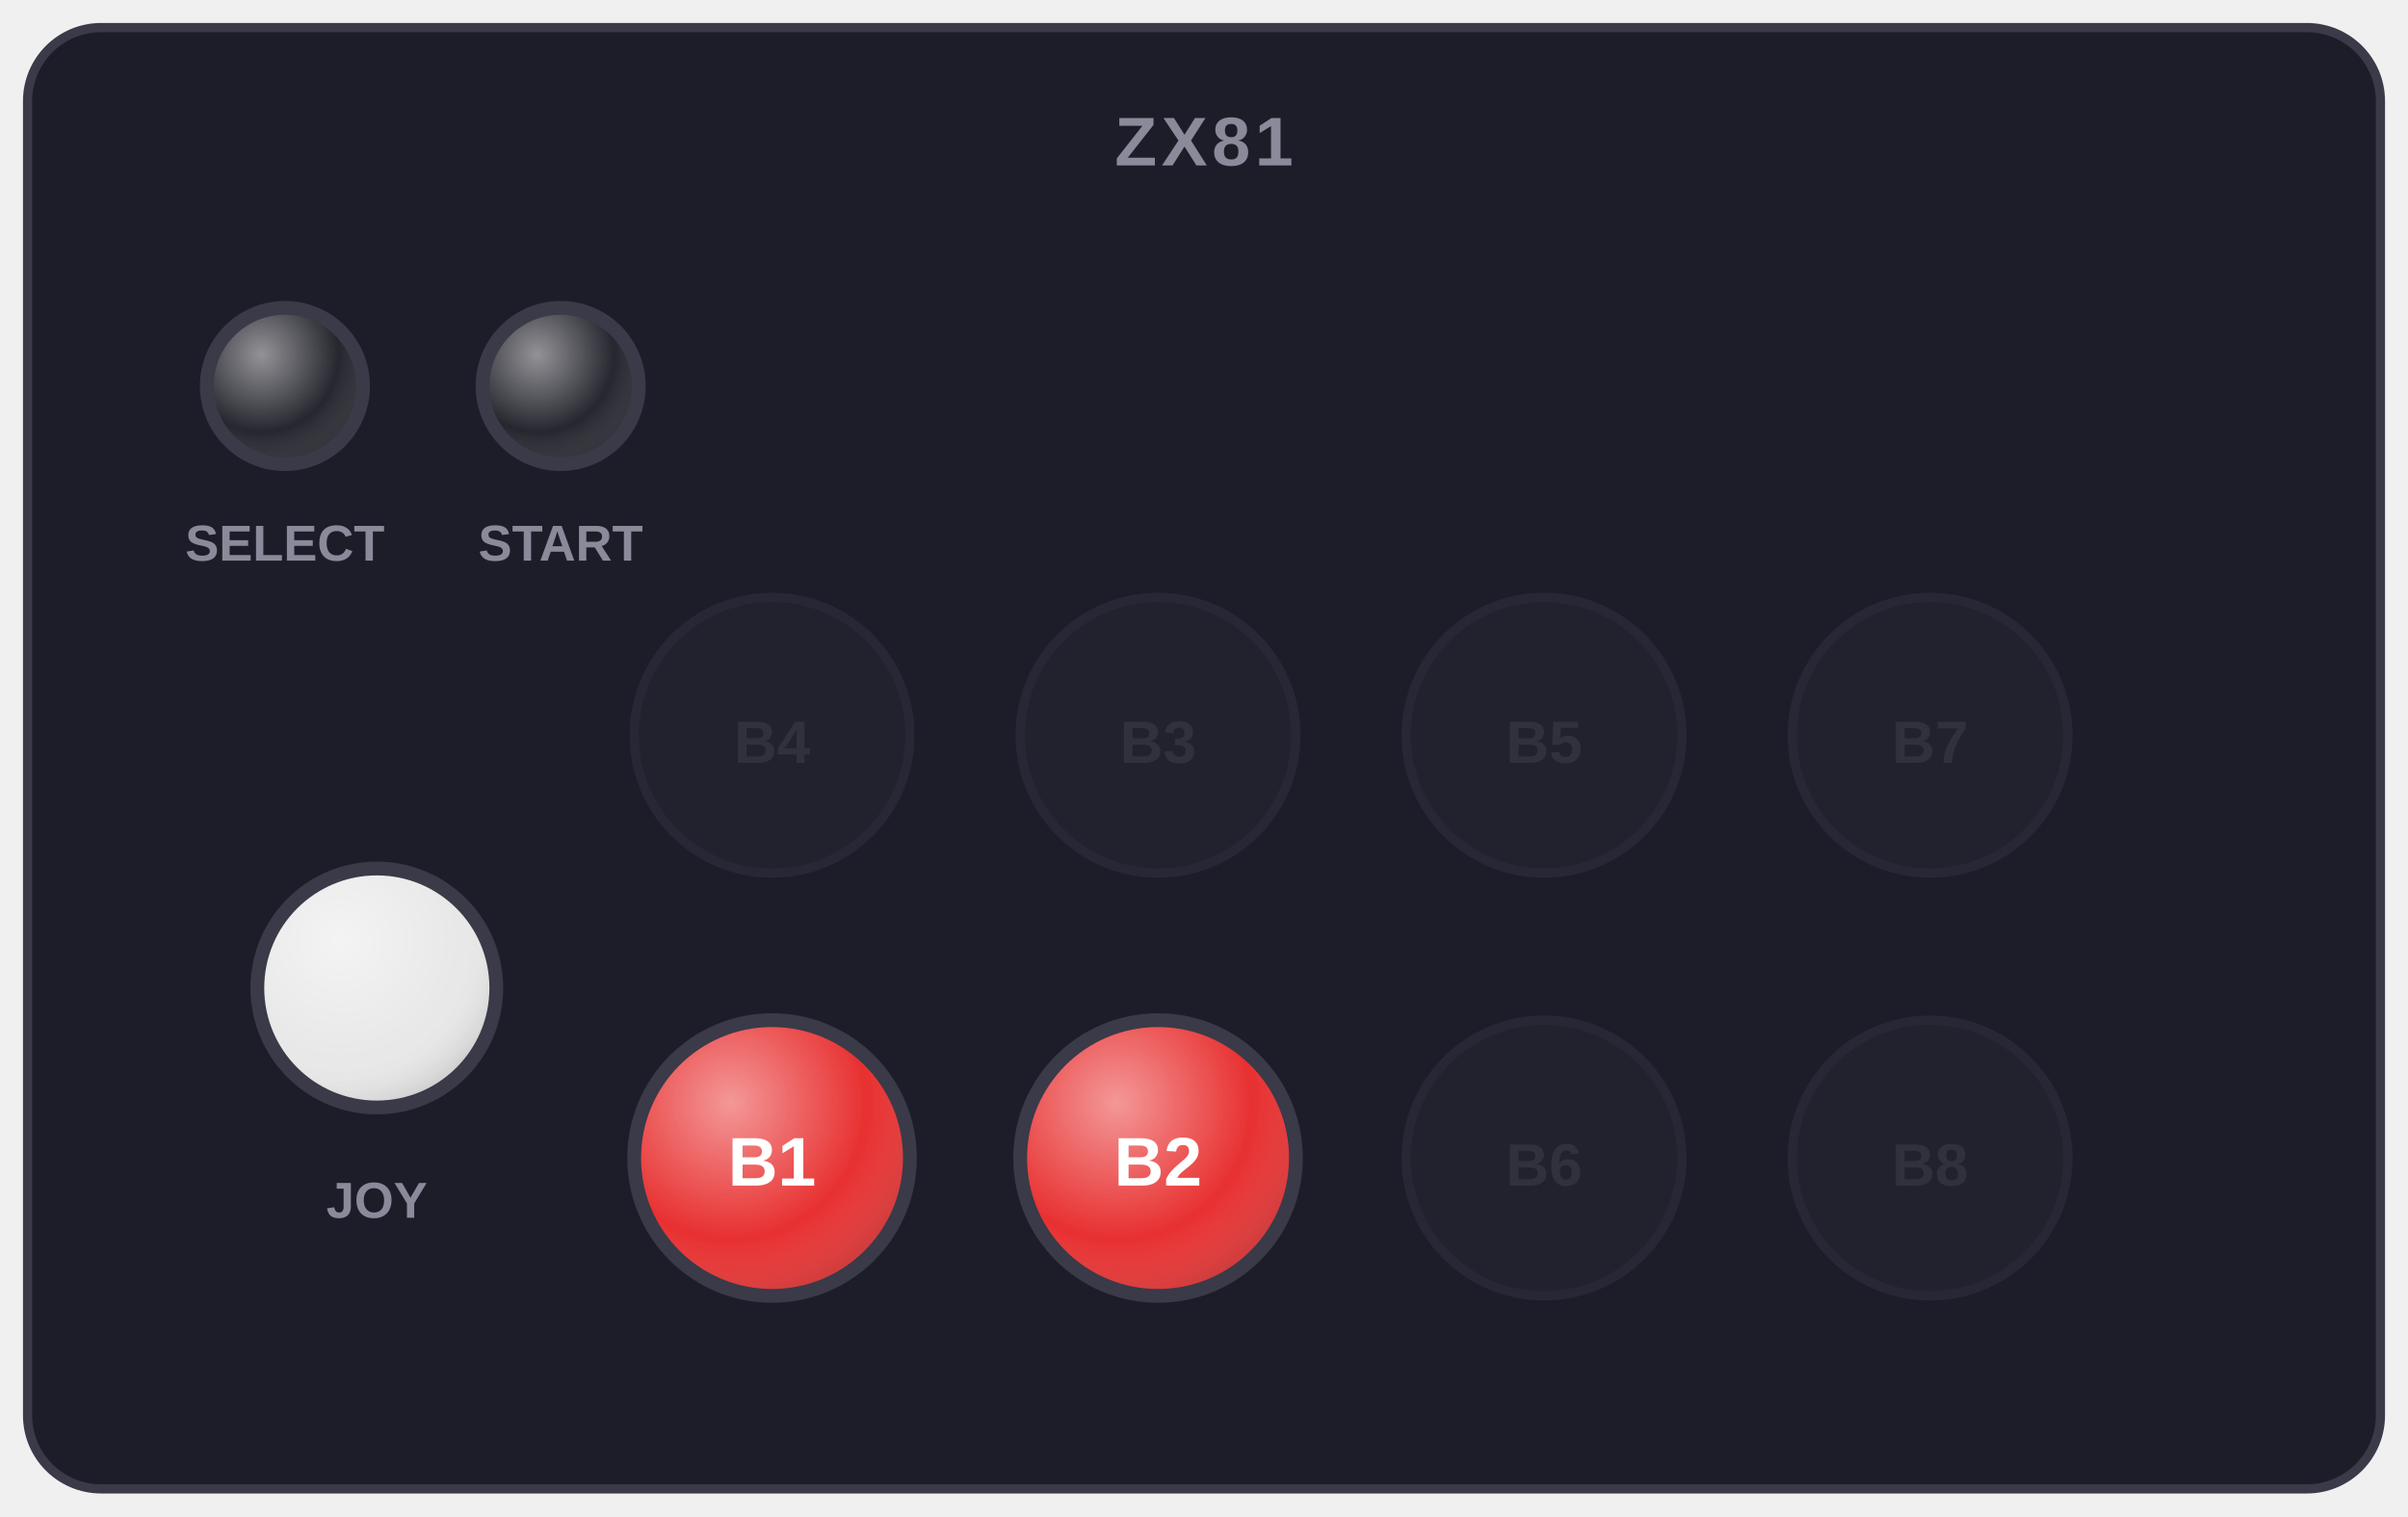
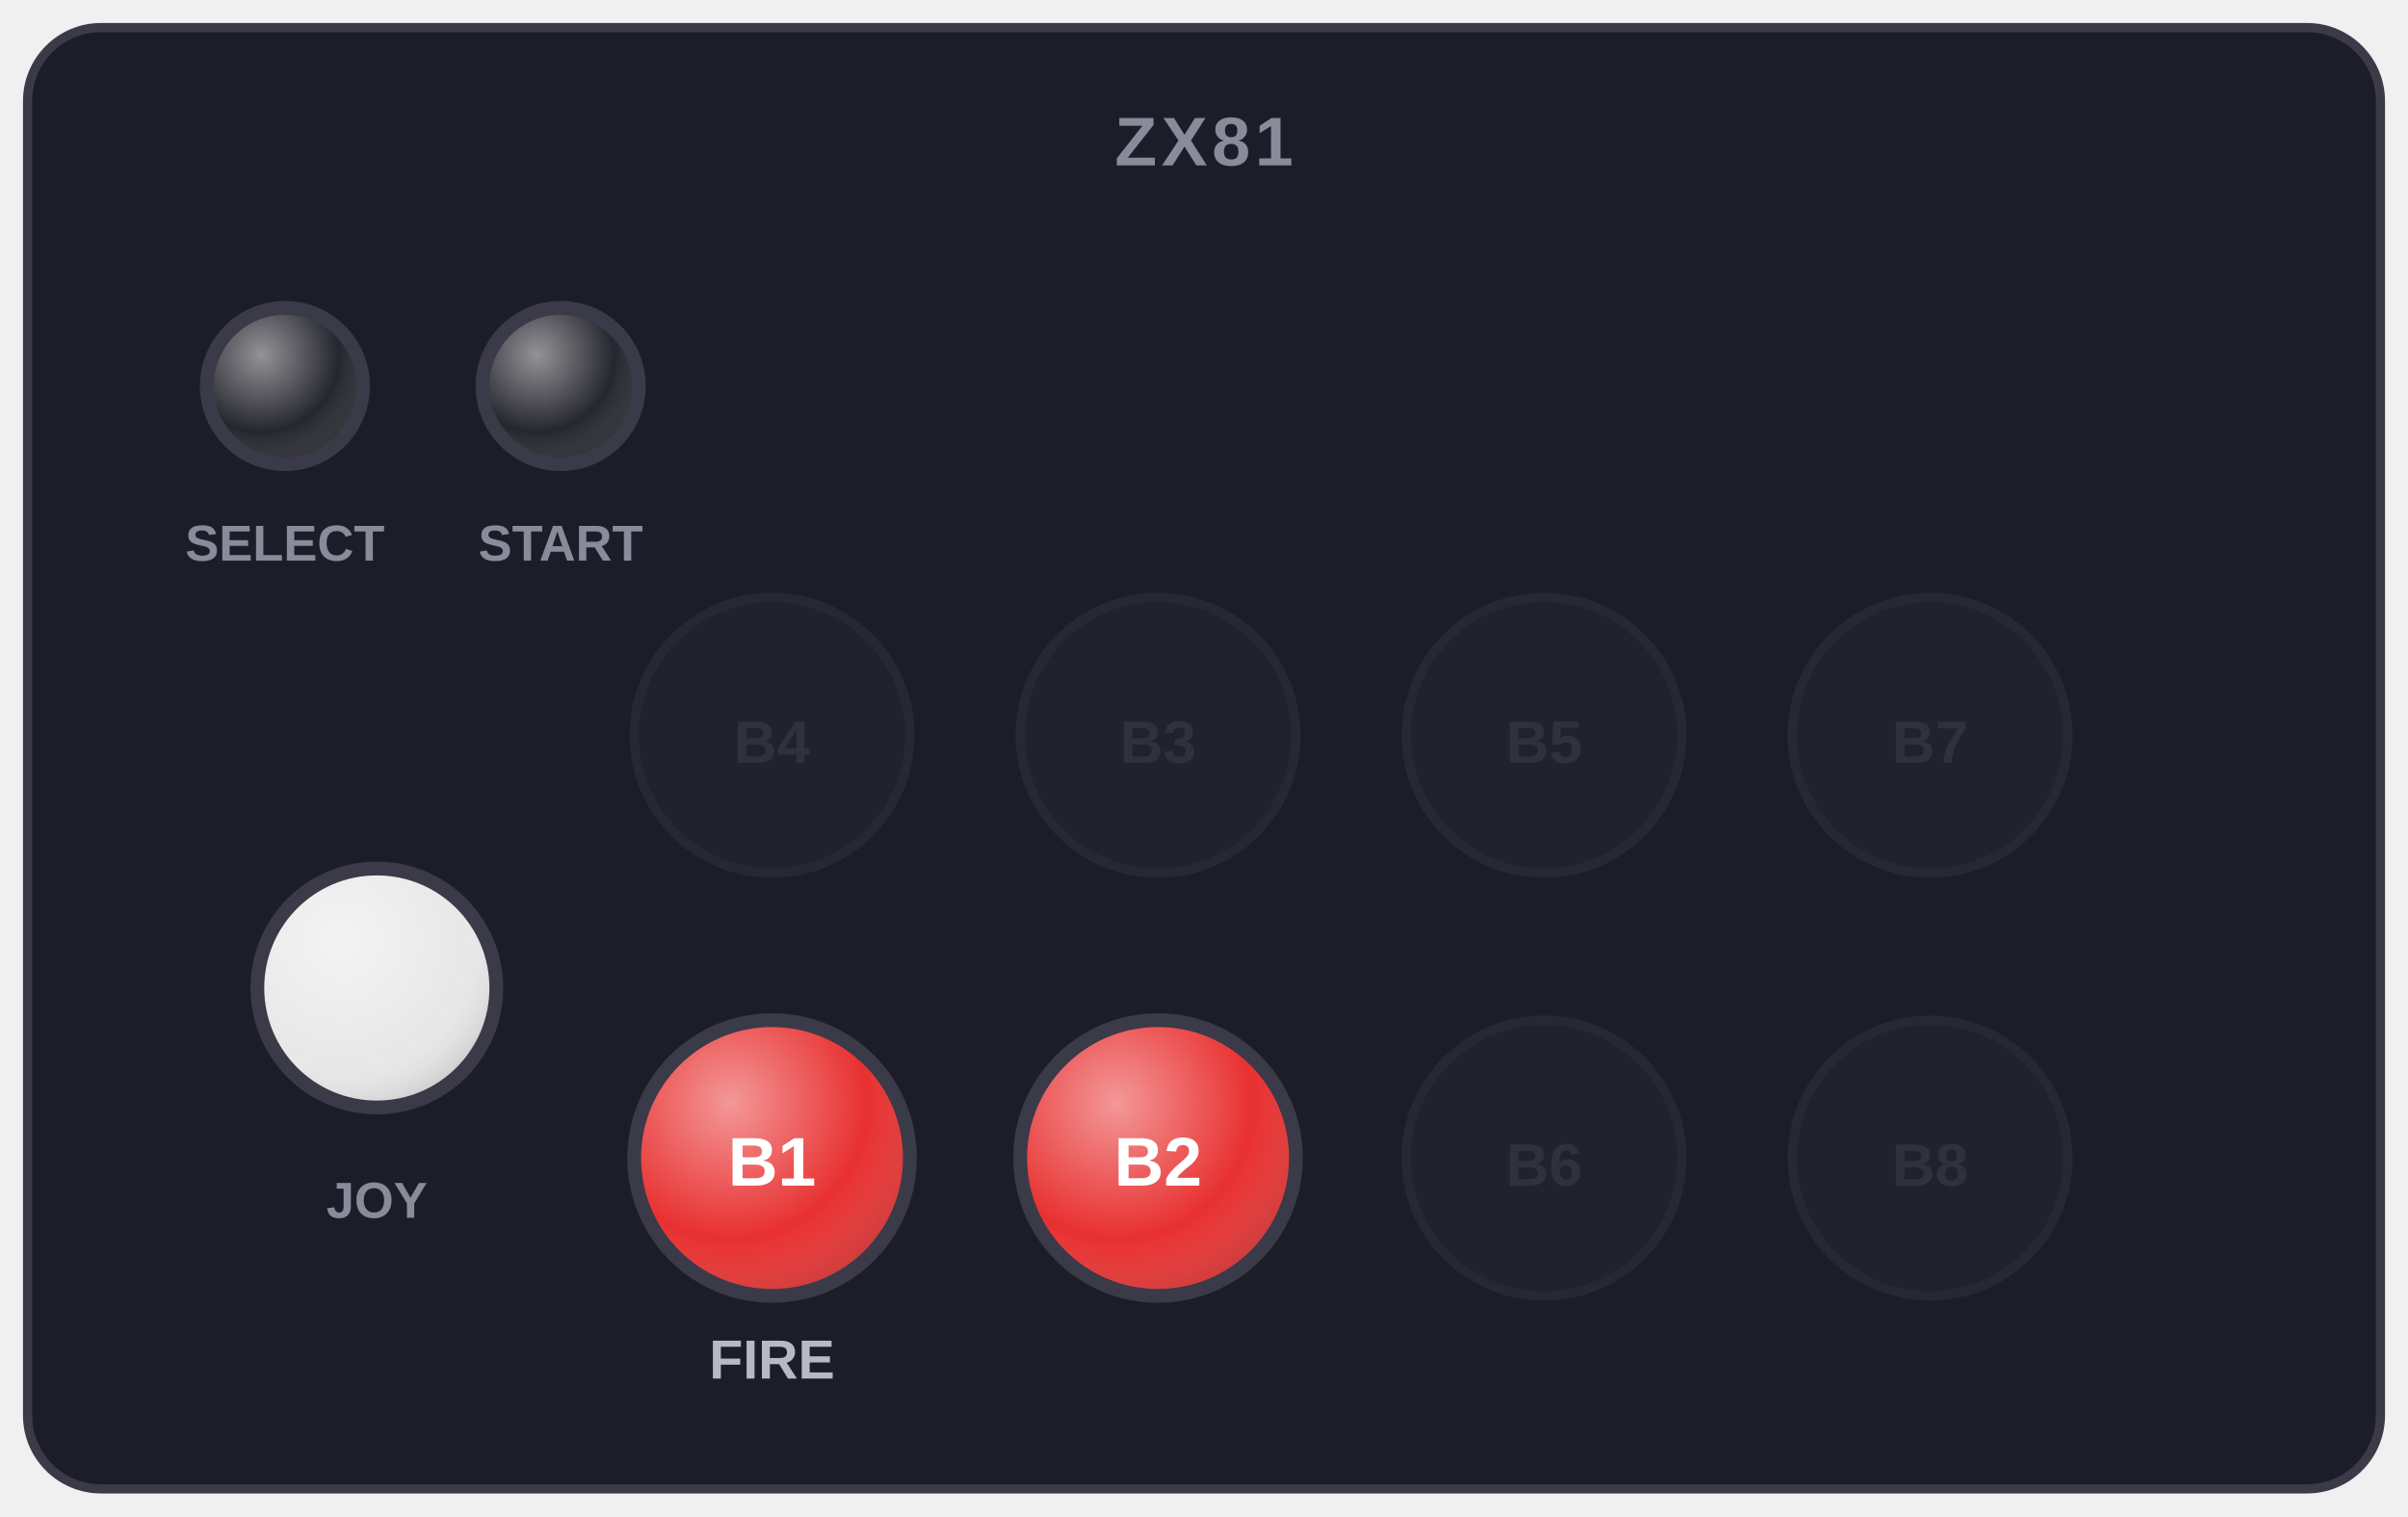
<svg xmlns="http://www.w3.org/2000/svg" viewBox="0 0 524 330" font-family="Segoe UI, Arial, sans-serif">
  <defs>
    <radialGradient id="dome" cx="0.35" cy="0.3" r="0.9">
      <stop offset="0" stop-color="#ffffff" stop-opacity="0.5" />
      <stop offset="0.55" stop-color="#ffffff" stop-opacity="0" />
      <stop offset="1" stop-color="#000000" stop-opacity="0.35" />
    </radialGradient>
  </defs>
  <rect x="6" y="6" width="512" height="318" rx="16" fill="#1d1d2a" stroke="#3a3a48" stroke-width="2" />
  <text x="262" y="36" text-anchor="middle" fill="#8a8a9a" font-size="15" font-weight="bold" letter-spacing="1">ZX81</text>
  <circle cx="62" cy="84" r="17" fill="#26262f" />
  <circle cx="62" cy="84" r="17" fill="url(#dome)" />
  <circle cx="62" cy="84" r="17" fill="none" stroke="#3a3a48" stroke-width="3" />
  <text x="62" y="122" text-anchor="middle" fill="#8a8a9a" font-size="11" font-weight="bold">SELECT</text>
  <circle cx="122" cy="84" r="17" fill="#26262f" />
  <circle cx="122" cy="84" r="17" fill="url(#dome)" />
  <circle cx="122" cy="84" r="17" fill="none" stroke="#3a3a48" stroke-width="3" />
  <text x="122" y="122" text-anchor="middle" fill="#8a8a9a" font-size="11" font-weight="bold">START</text>
  <circle cx="82" cy="215" r="26" fill="#e8e8e8" />
  <circle cx="82" cy="215" r="26" fill="url(#dome)" />
  <circle cx="82" cy="215" r="26" fill="none" stroke="#3a3a48" stroke-width="3" />
  <text x="82" y="265" text-anchor="middle" fill="#8a8a9a" font-size="11" font-weight="bold">JOY</text>
  <g opacity="0.18">
    <circle cx="168" cy="160" r="30" fill="#3a3a48" />
    <circle cx="168" cy="160" r="30" fill="none" stroke="#55556a" stroke-width="2" />
    <text x="168" y="166" text-anchor="middle" fill="#8a8a9a" font-size="13" font-weight="bold">B4</text>
  </g>
  <g opacity="0.18">
    <circle cx="252" cy="160" r="30" fill="#3a3a48" />
    <circle cx="252" cy="160" r="30" fill="none" stroke="#55556a" stroke-width="2" />
    <text x="252" y="166" text-anchor="middle" fill="#8a8a9a" font-size="13" font-weight="bold">B3</text>
  </g>
  <g opacity="0.18">
    <circle cx="336" cy="160" r="30" fill="#3a3a48" />
    <circle cx="336" cy="160" r="30" fill="none" stroke="#55556a" stroke-width="2" />
    <text x="336" y="166" text-anchor="middle" fill="#8a8a9a" font-size="13" font-weight="bold">B5</text>
  </g>
  <g opacity="0.18">
    <circle cx="420" cy="160" r="30" fill="#3a3a48" />
    <circle cx="420" cy="160" r="30" fill="none" stroke="#55556a" stroke-width="2" />
    <text x="420" y="166" text-anchor="middle" fill="#8a8a9a" font-size="13" font-weight="bold">B7</text>
  </g>
  <circle cx="168" cy="252" r="30" fill="#e83030" />
  <circle cx="168" cy="252" r="30" fill="url(#dome)" />
  <circle cx="168" cy="252" r="30" fill="none" stroke="#3a3a48" stroke-width="3" />
  <text x="168" y="258" text-anchor="middle" fill="#ffffff" font-size="15" font-weight="bold">B1</text>
+   <text x="168" y="300" text-anchor="middle" fill="#b8b8c6" font-size="12" font-weight="bold">FIRE</text>
  <circle cx="252" cy="252" r="30" fill="#e83030" />
  <circle cx="252" cy="252" r="30" fill="url(#dome)" />
  <circle cx="252" cy="252" r="30" fill="none" stroke="#3a3a48" stroke-width="3" />
  <text x="252" y="258" text-anchor="middle" fill="#ffffff" font-size="15" font-weight="bold">B2</text>
  <g opacity="0.18">
    <circle cx="336" cy="252" r="30" fill="#3a3a48" />
    <circle cx="336" cy="252" r="30" fill="none" stroke="#55556a" stroke-width="2" />
    <text x="336" y="258" text-anchor="middle" fill="#8a8a9a" font-size="13" font-weight="bold">B6</text>
  </g>
  <g opacity="0.18">
    <circle cx="420" cy="252" r="30" fill="#3a3a48" />
    <circle cx="420" cy="252" r="30" fill="none" stroke="#55556a" stroke-width="2" />
    <text x="420" y="258" text-anchor="middle" fill="#8a8a9a" font-size="13" font-weight="bold">B8</text>
  </g>
</svg>
